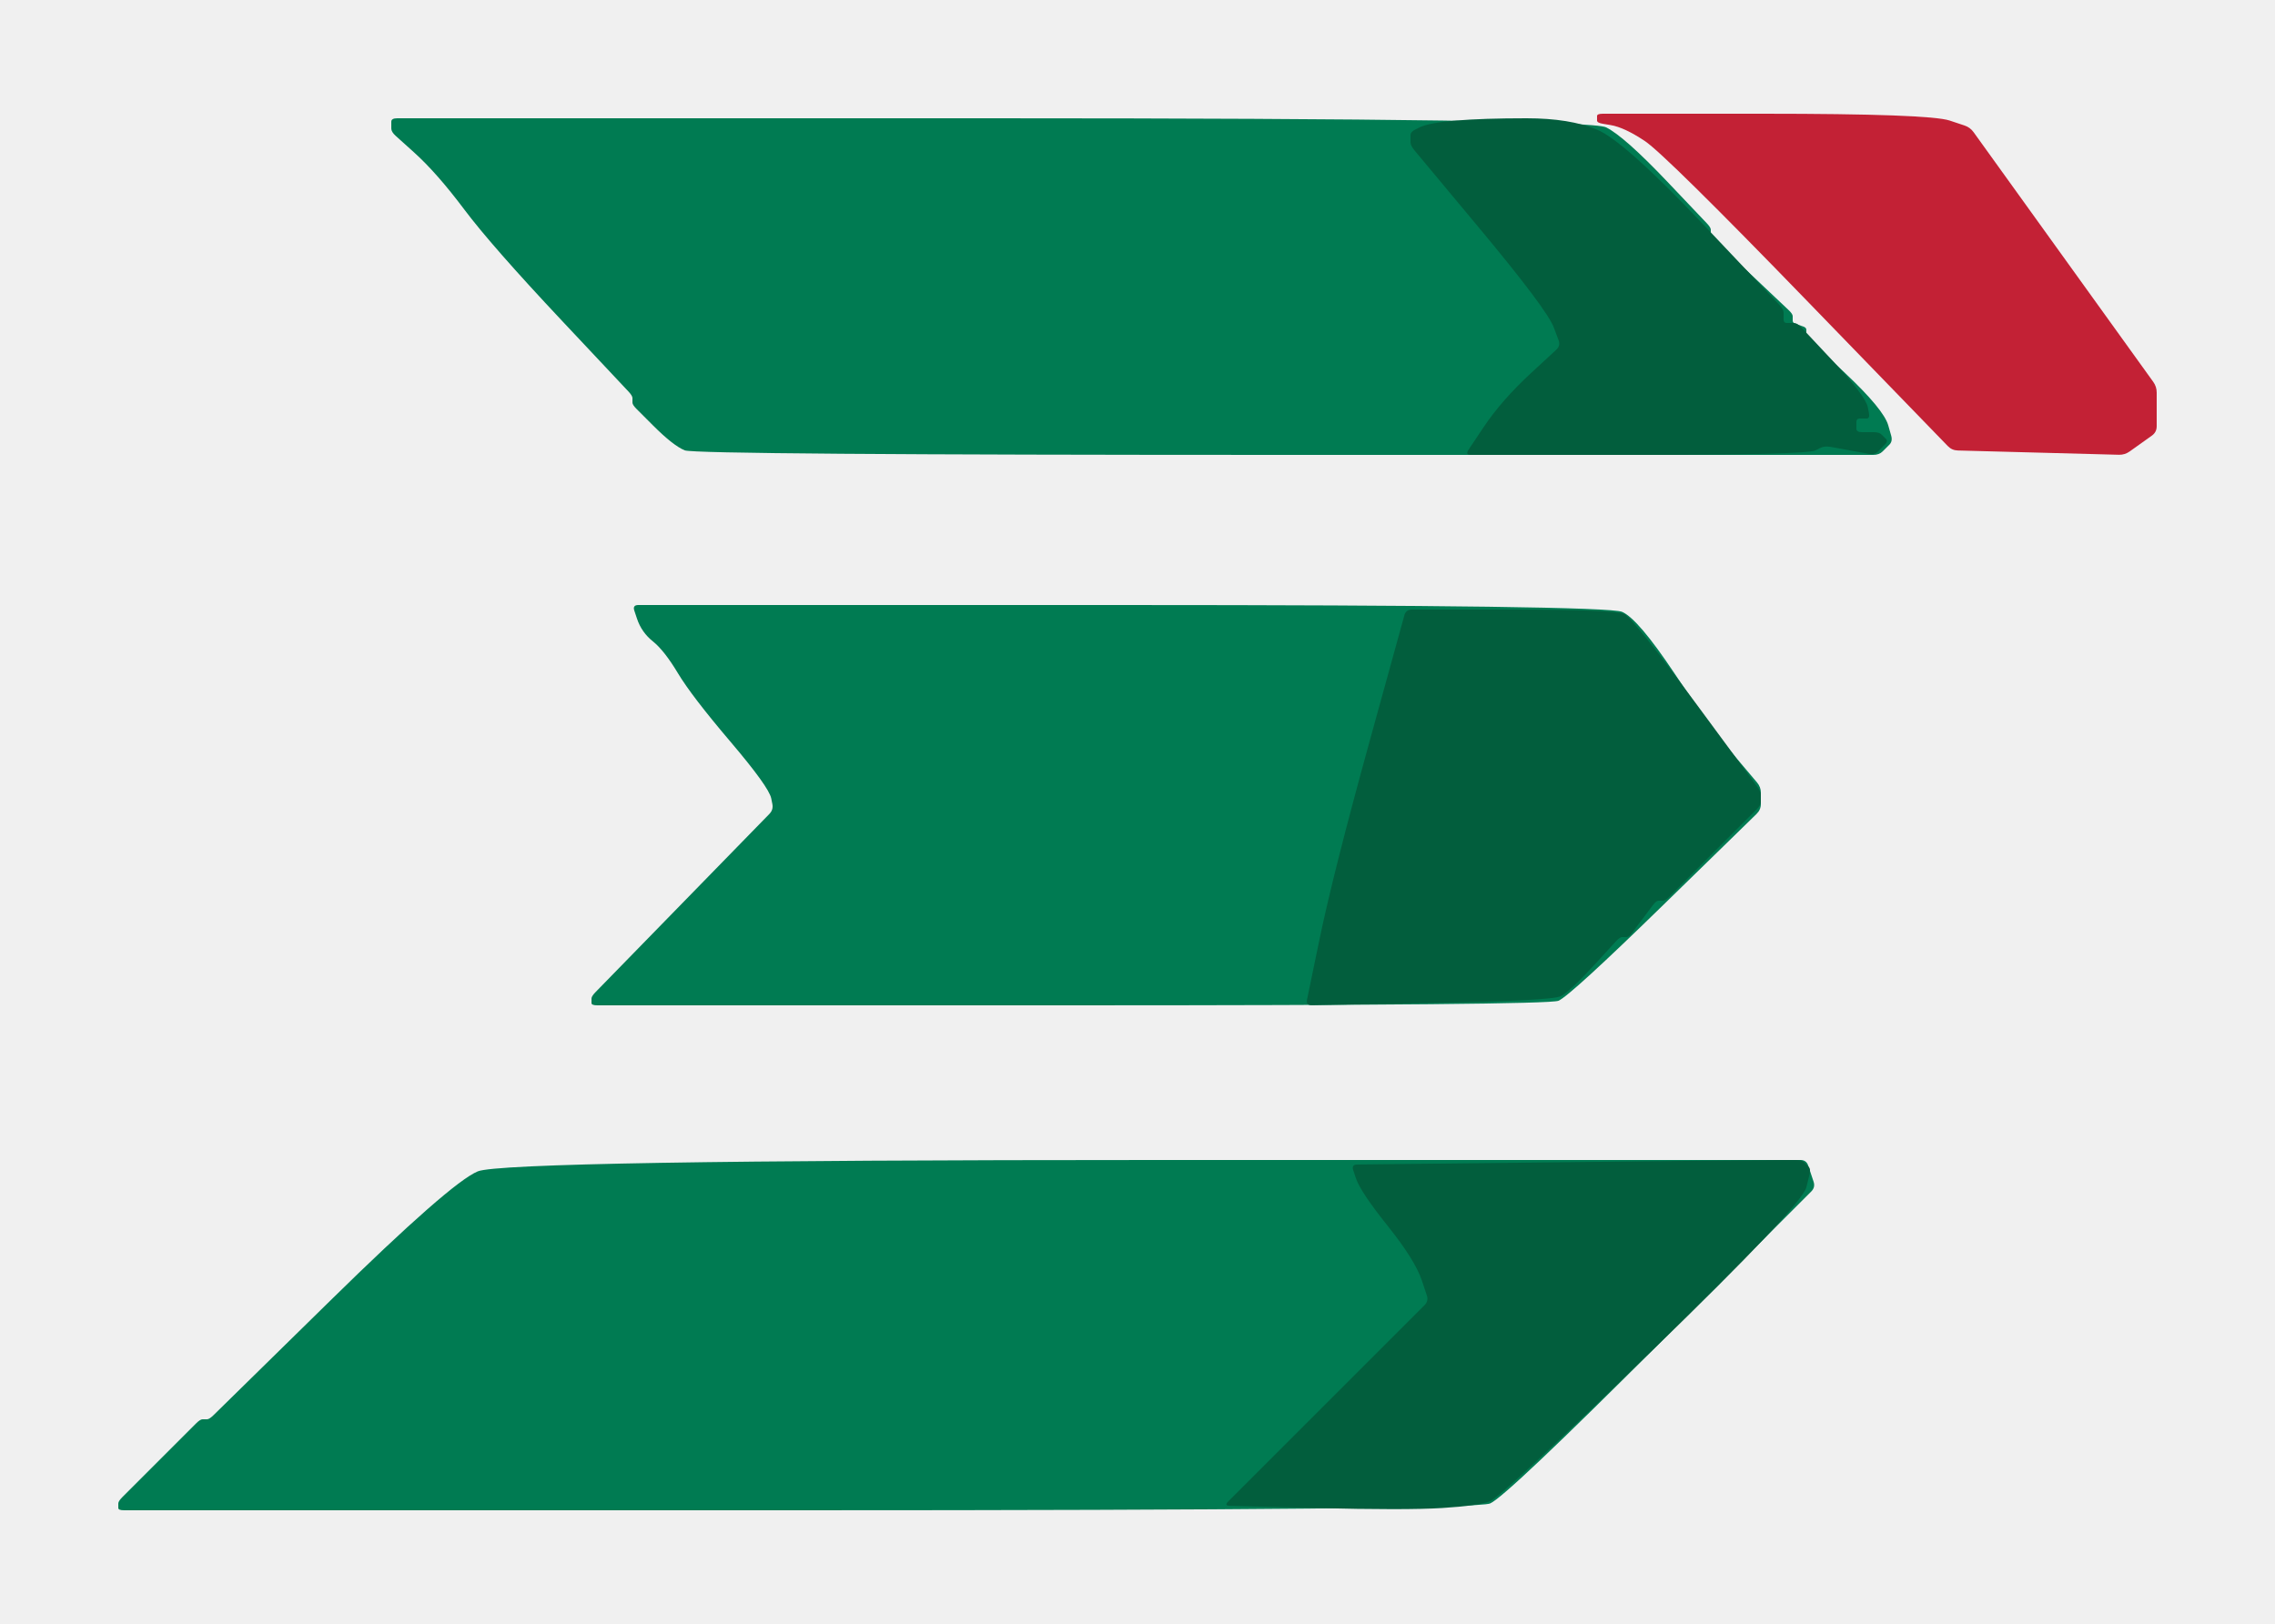
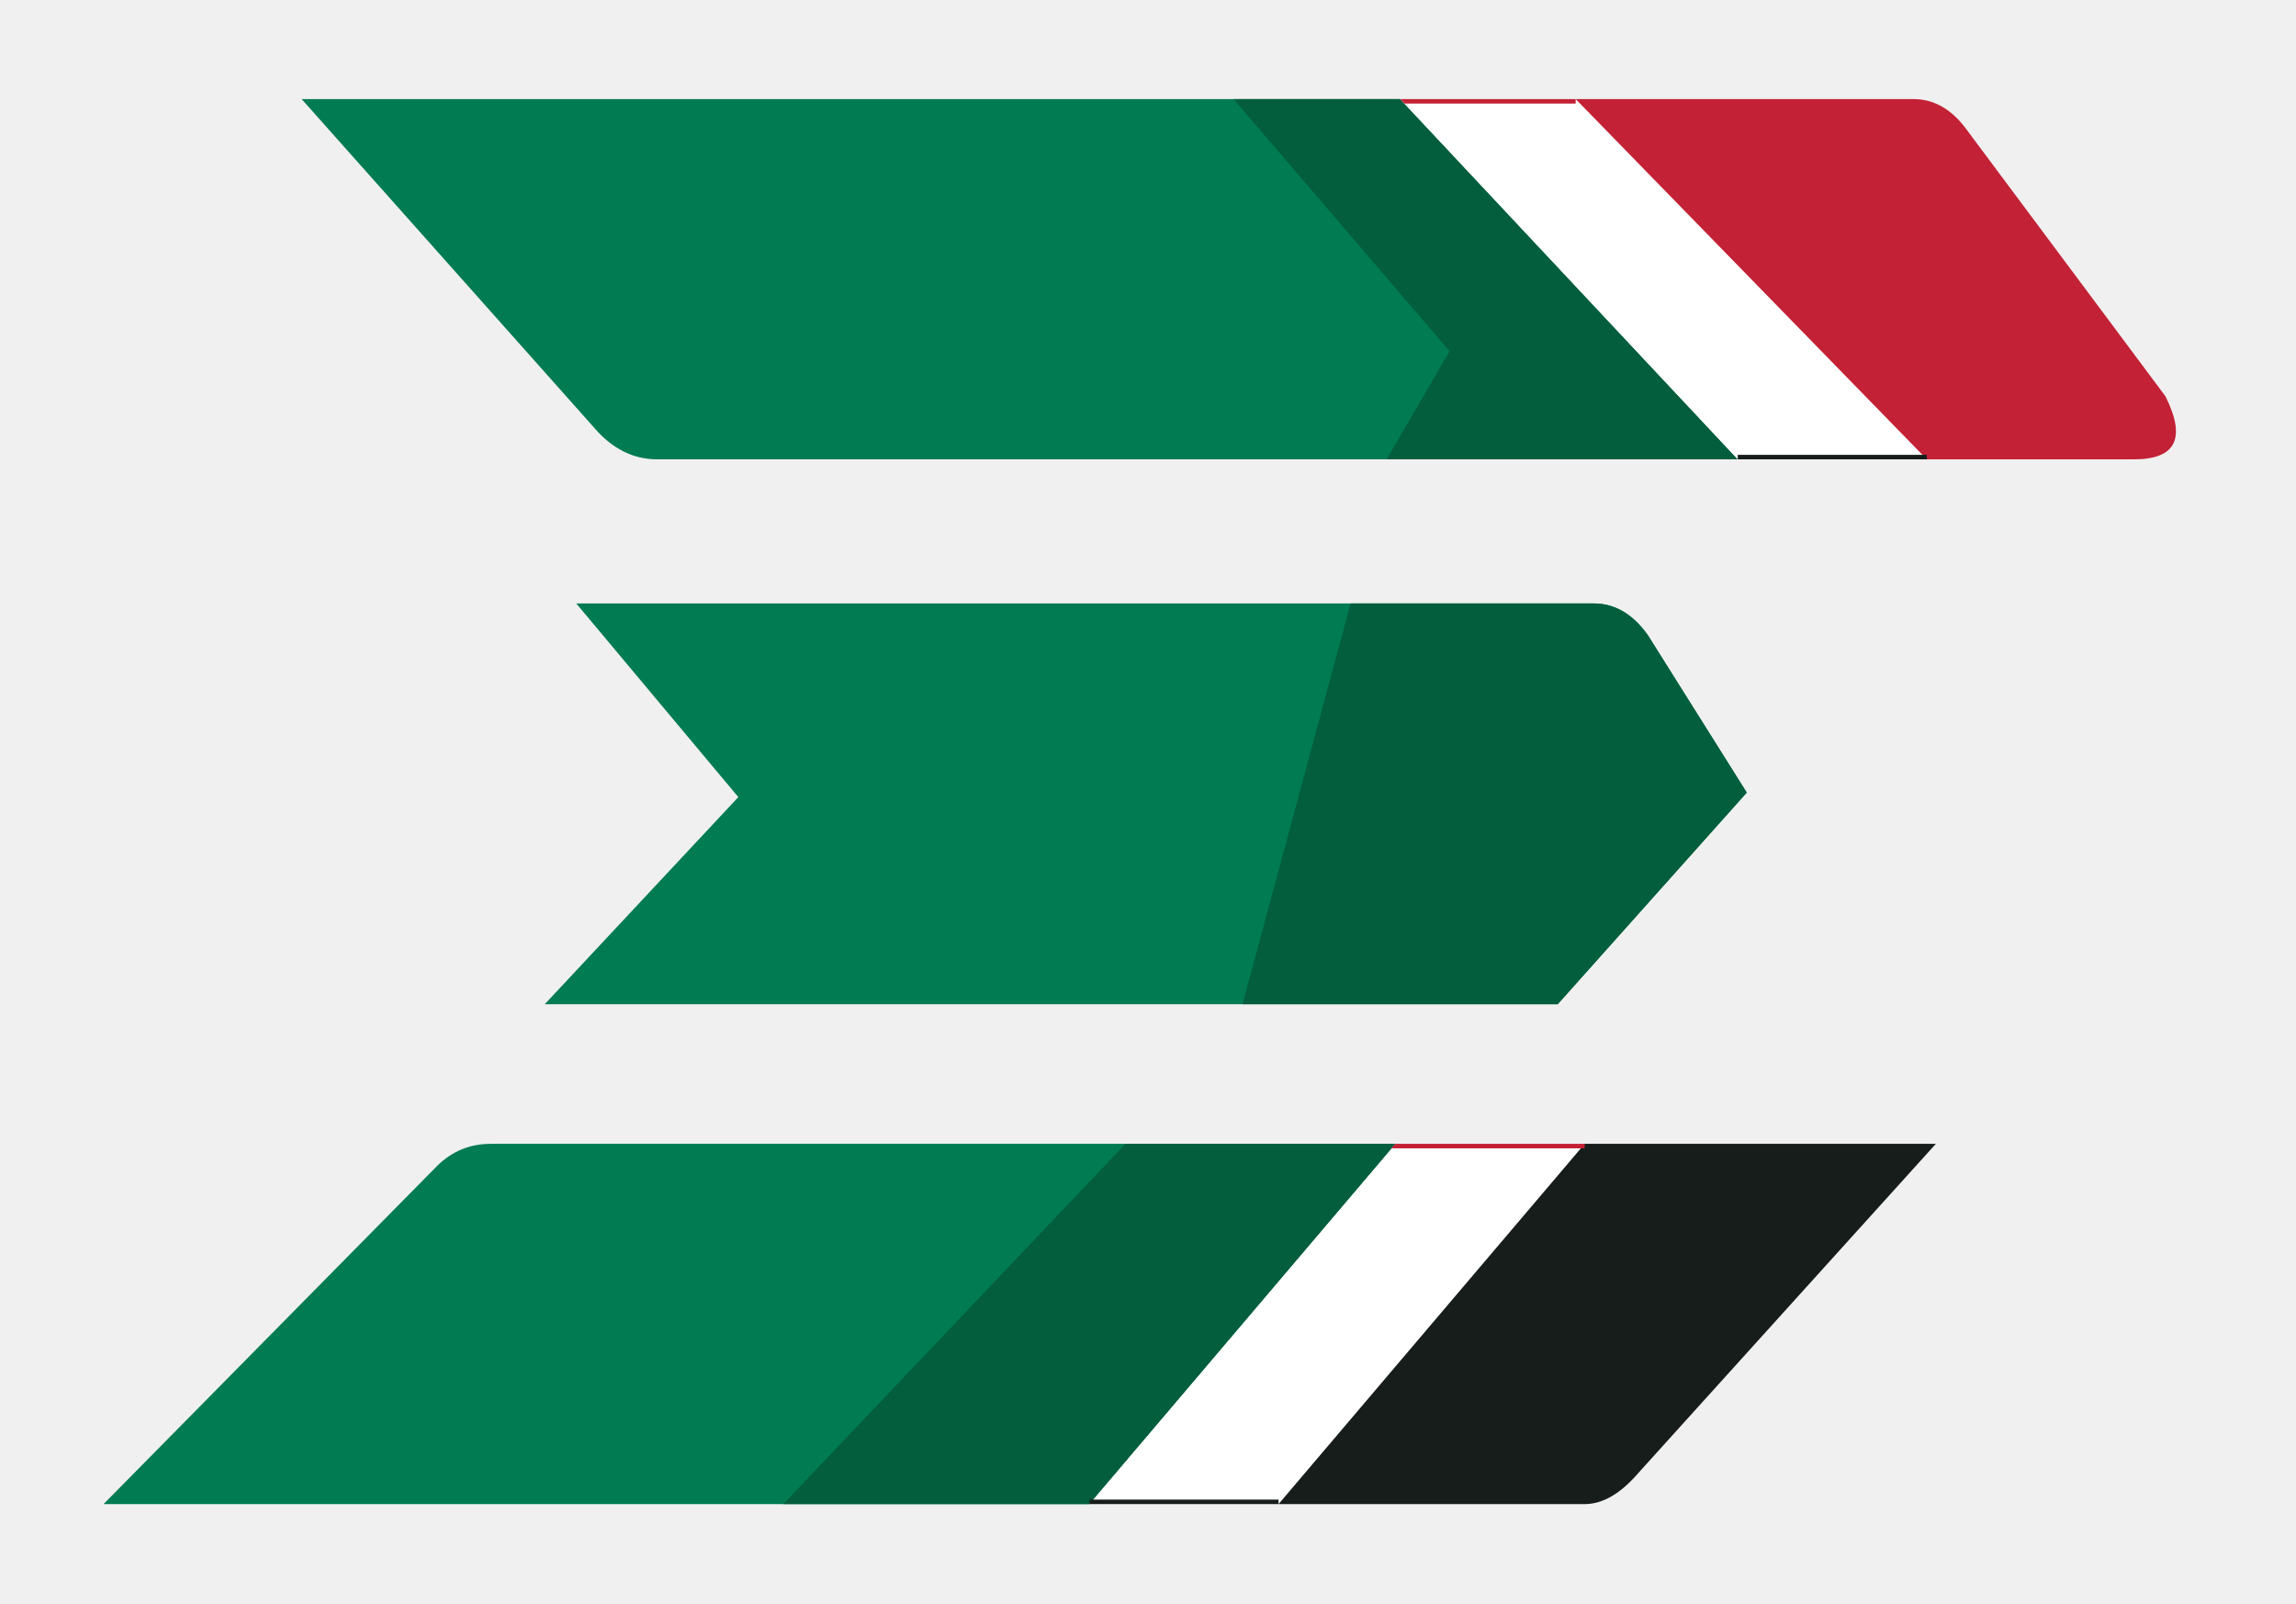
- <svg xmlns="http://www.w3.org/2000/svg" viewBox="237 261 500 357" role="img" aria-label="Elvora Shipping LLC">
-   <path fill="#007B52" fill-rule="evenodd" d="M323.0,287.75 L323.00,287.75 Q323,287 324.30,287.00 L454.50,287.00 Q586,287 590.00,289.00 L590.00,289.00 Q594,291 603.50,301.00 L612.10,310.06 Q613,311 613.00,311.50 L613.00,312.50 Q613,313 613.95,313.89 L630.05,329.11 Q631,330 631.00,330.50 L631.00,331.50 Q631,332 631.75,332.25 L633.25,332.75 Q634,333 634.00,333.50 L634.00,334.50 Q634,335 634.95,335.89 L642.50,343.00 Q651,351 652.00,354.50 L652.64,356.75 Q653,358 652.25,358.75 L650.75,360.25 Q650,361 648.70,361.00 L520.00,361.00 Q390,361 387.50,360.00 L387.50,360.00 Q385,359 380.50,354.50 L376.92,350.92 Q376,350 376.00,349.50 L376.00,348.50 Q376,348 375.11,347.05 L360.50,331.50 Q345,315 339.00,307.00 L339.00,307.00 Q333,299 328.00,294.50 L323.97,290.87 Q323,290 323.00,289.25 Z M376.411,395.233 L376.41,395.23 Q376,394 377.30,394.00 L483.00,394.00 Q590,394 593.50,395.50 L593.50,395.50 Q597,397 605.00,409.00 L605.00,409.00 Q613,421 618.50,427.50 L623.16,433.01 Q624,434 624.00,435.25 L624.00,437.75 Q624,439 623.07,439.91 L603.00,459.50 Q582,480 579.50,481.00 L579.50,481.00 Q577,482 472.00,482.00 L368.30,482.00 Q367,482 367.00,481.50 L367.00,480.50 Q367,480 367.91,479.07 L406.09,439.93 Q407,439 406.75,437.75 L406.50,436.50 Q406,434 397.50,424.00 L397.50,424.00 Q389,414 386.00,409.00 L386.00,409.00 Q383,404 380.50,402.00 L380.50,402.00 Q378,400 377.00,397.00 Z M346.8,516.5 L342.00,518.50 Q348,516 491.00,516.00 L632.70,516.00 Q634,516 634.41,517.23 L635.59,520.77 Q636,522 635.08,522.92 L602.00,556.00 Q568,590 564.50,591.50 L564.50,591.50 Q561,593 412.00,593.00 L264.30,593.00 Q263,593 263.00,592.50 L263.00,591.50 Q263,591 263.92,590.08 L280.08,573.92 Q281,573 281.50,573.00 L282.50,573.00 Q283,573 283.93,572.09 L309.50,547.00 Q336,521 342.00,518.50 Z" />
-   <path fill="#025E3D" fill-rule="evenodd" d="M561.704,287.108 L557.00,287.50 Q563,287 572.50,287.00 L572.50,287.00 Q582,287 588.00,289.50 L588.00,289.50 Q594,292 611.50,310.50 L628.11,328.06 Q629,329 629.00,329.75 L629.00,331.25 Q629,332 629.75,332.00 L631.25,332.00 Q632,332 632.89,332.95 L639.50,340.00 Q647,348 647.50,350.50 L647.75,351.75 Q648,353 647.25,353.00 L645.75,353.00 Q645,353 645.00,353.75 L645.00,355.25 Q645,356 646.25,356.00 L648.75,356.00 Q650,356 650.50,356.50 L651.50,357.50 Q652,358 651.25,358.75 L649.75,360.25 Q649,361 647.72,360.77 L639.28,359.23 Q638,359 637.00,359.50 L636.00,360.00 Q634,361 596.50,361.00 L560.30,361.00 Q559,361 559.72,359.92 L563.00,355.00 Q567,349 573.50,343.00 L579.04,337.88 Q580,337 579.54,335.78 L578.50,333.00 Q577,329 562.00,311.00 L547.83,294.00 Q547,293 547.00,292.25 L547.00,290.75 Q547,290 548.00,289.50 L549.00,289.00 Q551,288 557.00,287.50 Z M545.654,396.253 L545.65,396.25 Q546,395 547.30,395.00 L569.00,395.00 Q592,395 594.00,396.00 L594.00,396.00 Q596,397 610.00,416.00 L623.23,433.95 Q624,435 624.00,435.75 L624.00,437.25 Q624,438 623.08,438.92 L603.92,458.08 Q603,459 602.50,459.00 L601.50,459.00 Q601,459 600.22,460.04 L595.78,465.96 Q595,467 594.50,467.00 L593.50,467.00 Q593,467 592.12,467.96 L587.50,473.00 Q582,479 580.00,480.00 L580.00,480.00 Q578,481 551.00,481.50 L525.30,481.98 Q524,482 524.26,480.73 L527.00,467.50 Q530,453 538.00,424.00 Z M623.7,516.014 L579.50,516.50 Q625,516 629.00,516.00 L631.70,516.00 Q633,516 633.50,516.50 L634.50,517.50 Q635,518 634.68,519.26 L634.00,522.00 Q633,526 600.00,558.00 L600.00,558.00 Q567,590 564.50,591.00 L564.50,591.00 Q562,592 554.00,592.50 L554.00,592.50 Q546,593 526.00,592.50 L507.30,592.03 Q506,592 506.92,591.08 L550.08,547.92 Q551,547 550.59,545.77 L549.50,542.50 Q548,538 542.00,530.50 L542.00,530.50 Q536,523 535.00,520.00 L534.41,518.23 Q534,517 535.30,516.99 Z" />
-   <path fill="#C32135" fill-rule="evenodd" d="M588.0,286.5 L588.00,286.50 Q588,286 589.30,286.00 L624.50,286.00 Q661,286 665.50,287.50 L668.77,288.59 Q670,289 670.76,290.06 L710.24,344.94 Q711,346 711.00,347.30 L711.00,354.70 Q711,356 709.94,356.76 L705.06,360.24 Q704,361 702.70,360.97 L667.30,360.03 Q666,360 665.10,359.07 L634.50,327.50 Q603,295 598.50,292.00 L598.50,292.00 Q594,289 591.00,288.50 L589.28,288.21 Q588,288 588.00,287.50 Z" />
+ <svg xmlns="http://www.w3.org/2000/svg" viewBox="230 260 510 356" role="img" aria-label="Elvora Shipping LLC">
+   <g id="ribbon-top">
+     <path fill="#007B52" d="M297 282H541L616 362H376Q368 362 362 355Z" />
+     <path fill="#025E3D" d="M504 282H541L616 362H538L552 338Z" />
+     <path fill="#FFFFFF" d="M541 282H580L658 362H616Z" />
+     <path fill="#C32135" d="M580 282H655Q662 282 667 289L711 348Q718 362 704 362H658Z" />
+     <path fill="#C32135" d="M541 282H580V283H542Z" />
+     <path fill="#161D1A" d="M616 361H658V362H616Z" />
+   </g>
+   <g id="ribbon-middle">
+     <path fill="#007B52" d="M358 394H584Q591 394 596 401L618 436L576 483H351L394 437Z" />
+     <path fill="#025E3D" d="M530 394H584Q591 394 596 401L618 436L576 483H506Z" />
+   </g>
+   <g id="ribbon-bottom">
+     <path fill="#007B52" d="M339 514H540L472 594H253L327 519Q332 514 339 514Z" />
+     <path fill="#025E3D" d="M480 514H540L472 594H404Z" />
+     <path fill="#FFFFFF" d="M540 514H582L514 594H472Z" />
+     <path fill="#161D1A" d="M582 514H660L594 587Q588 594 582 594H514Z" />
+     <path fill="#C32135" d="M540 514H582V515H539Z" />
+     <path fill="#161D1A" d="M472 593H514V594H472Z" />
+   </g>
</svg>
